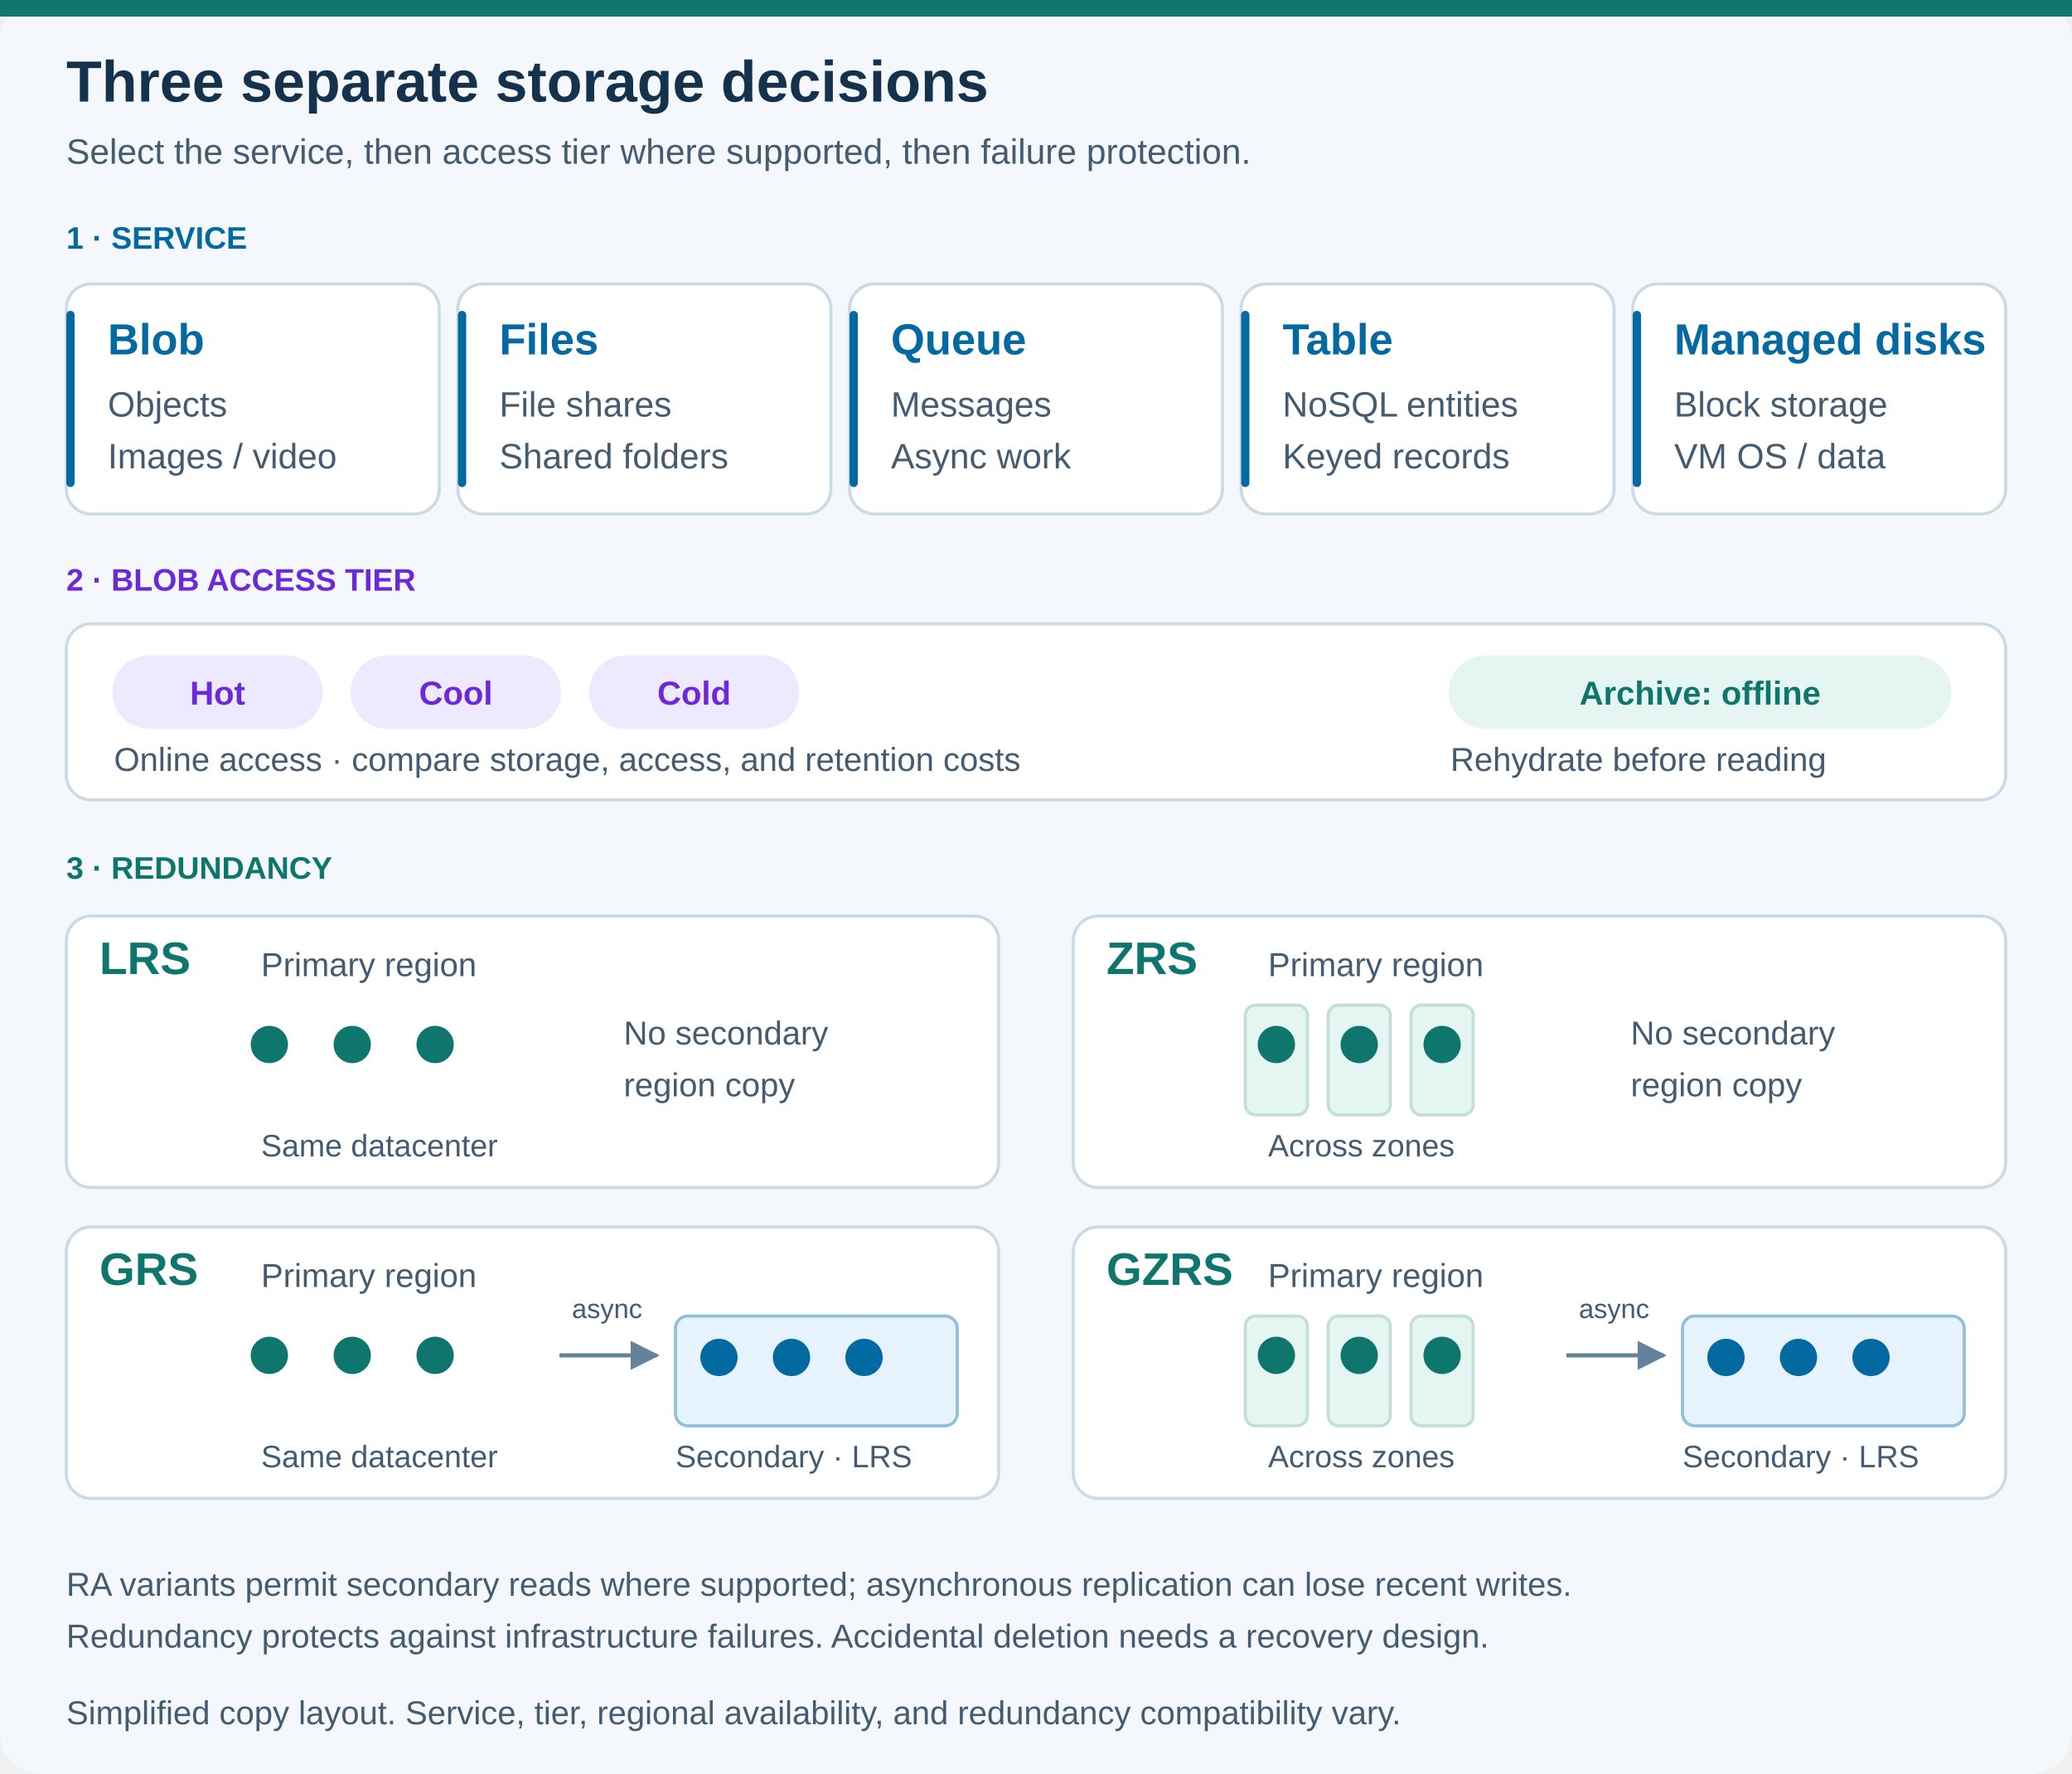
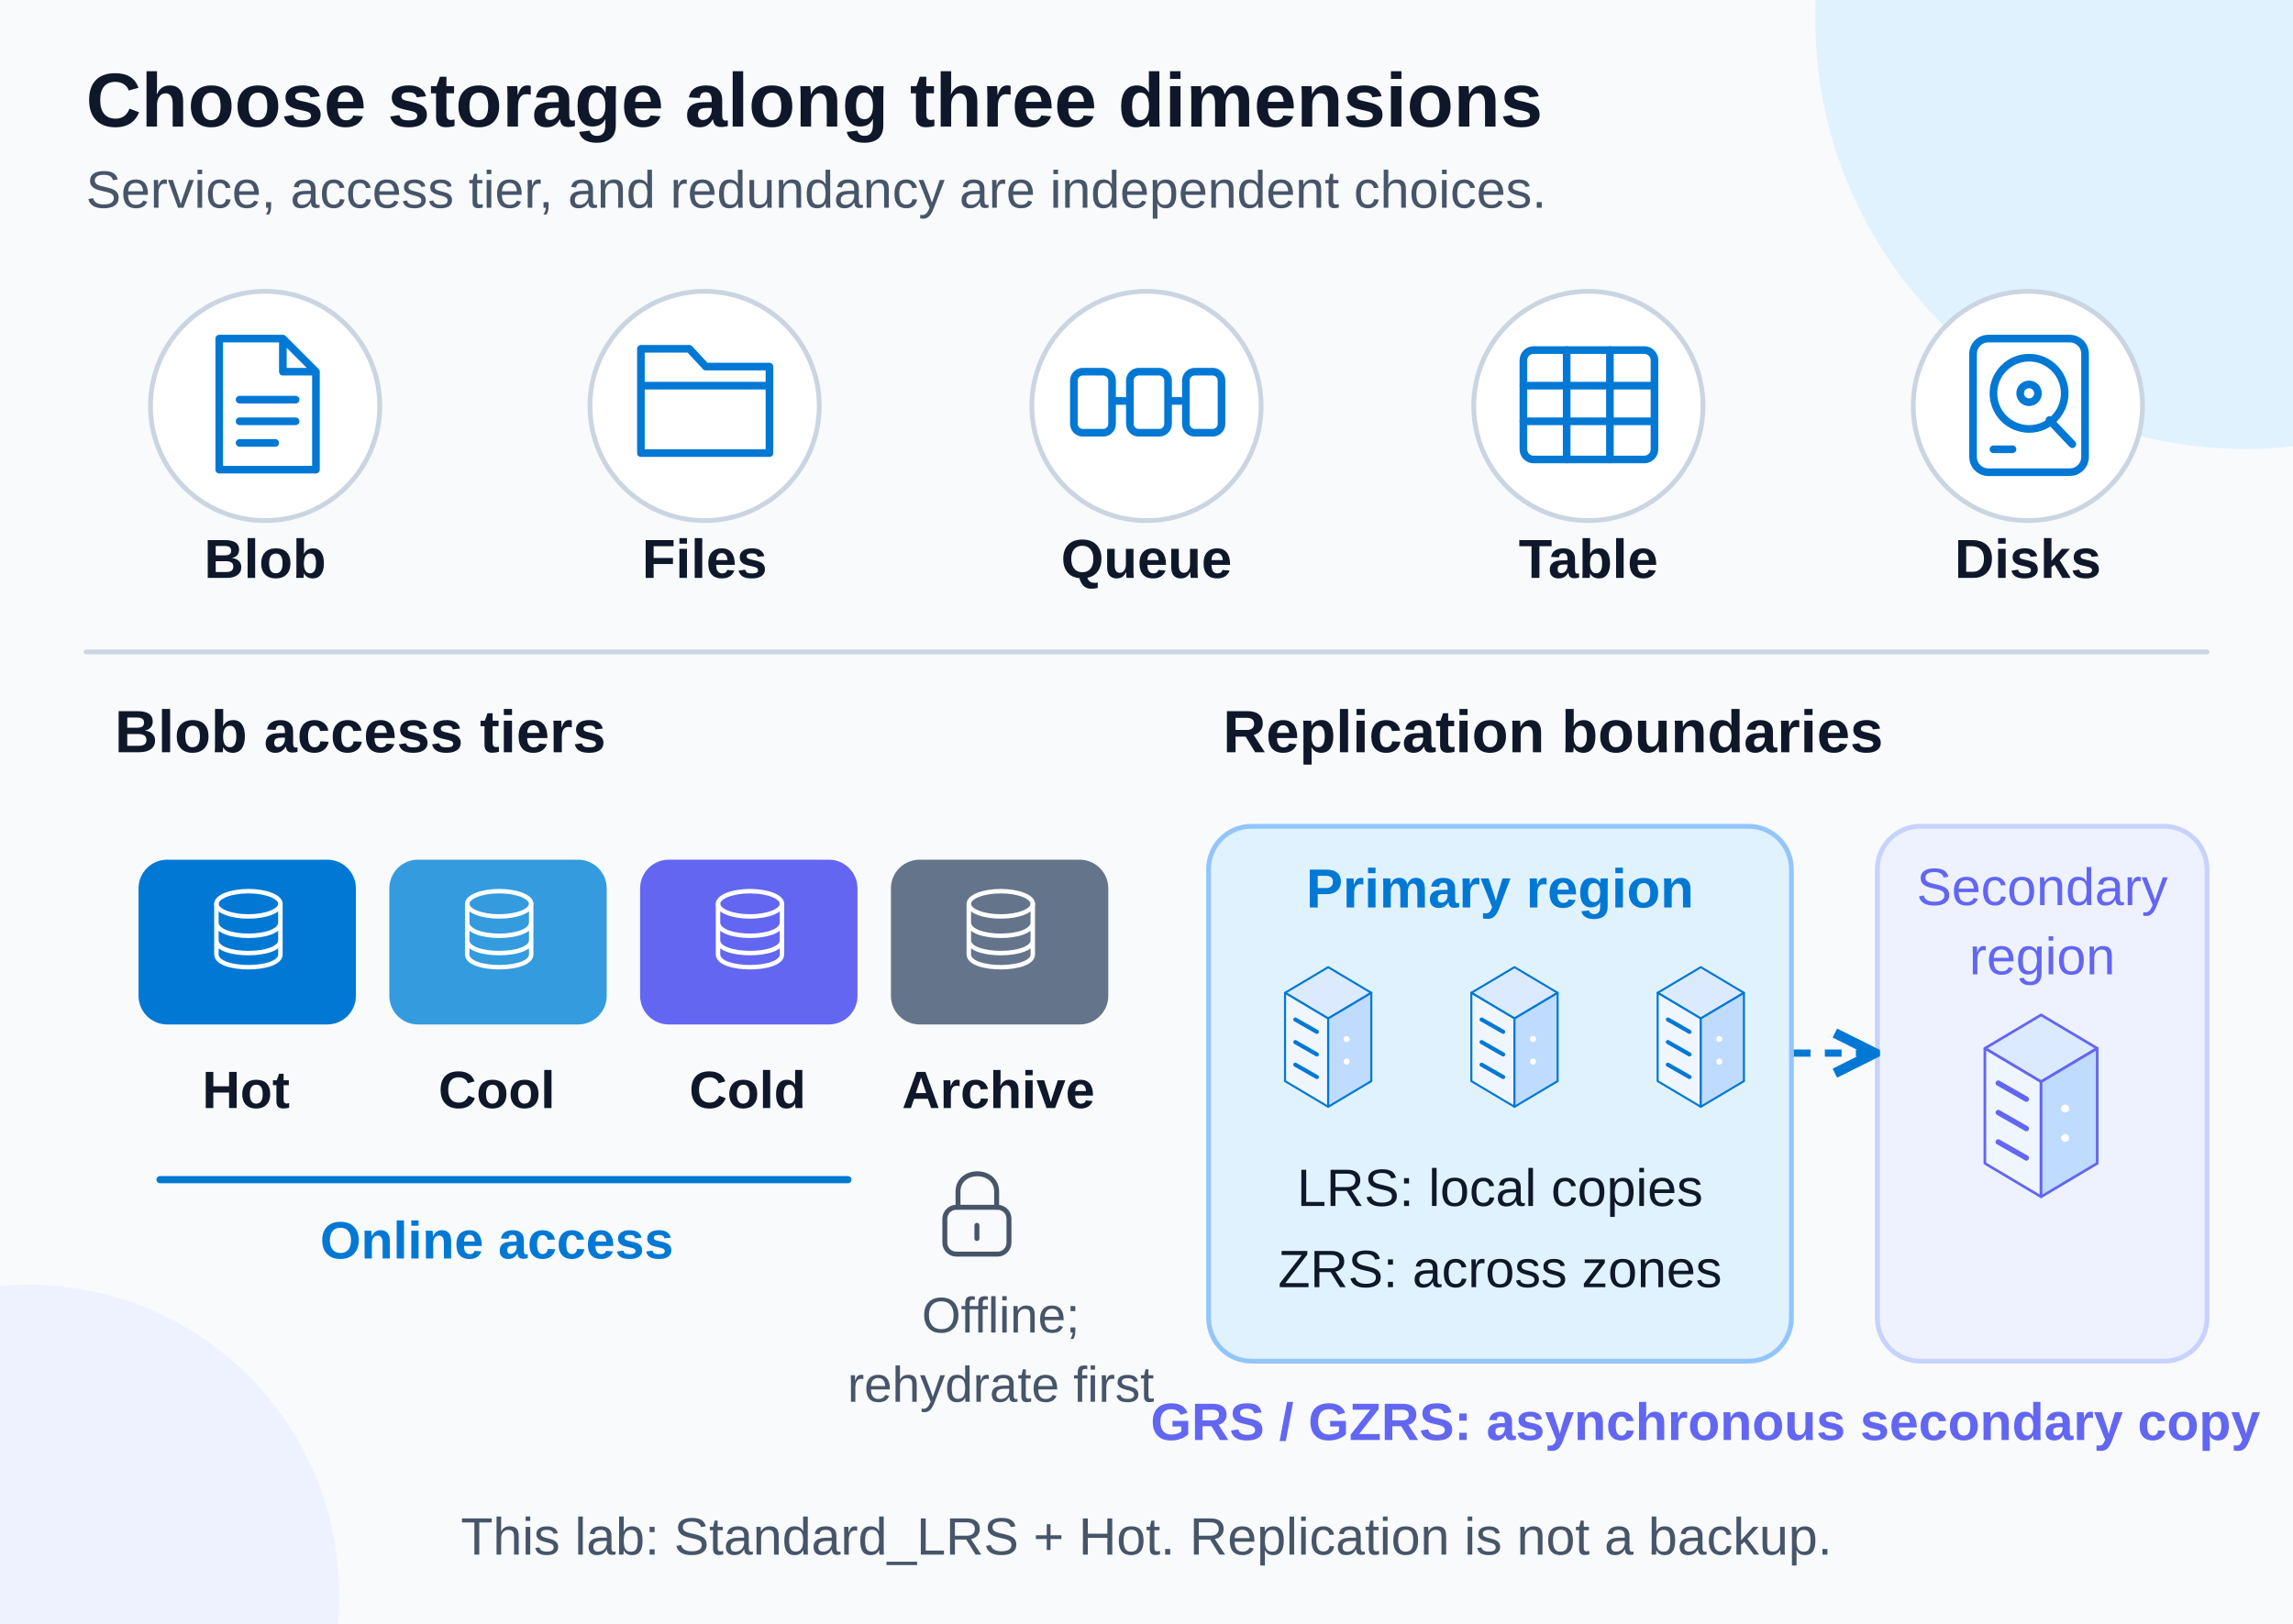
- <svg xmlns="http://www.w3.org/2000/svg" viewBox="0 0 1000 856" width="1000" height="856" role="img" aria-labelledby="title desc">
+ <svg xmlns="http://www.w3.org/2000/svg" viewBox="0 0 960 680" width="960" height="680" role="img" aria-labelledby="title desc">
  <defs>
-     <marker id="arrow" viewBox="0 0 10 10" refX="9" refY="5" markerWidth="7" markerHeight="7" orient="auto-start-reverse">
-       <path d="M 0 0 L 10 5 L 0 10 z" fill="#64839a" />
+     <linearGradient id="wash" x1="0" y1="0" x2="1" y2="1">
+       <stop stop-color="#EFF6FF" />
+       <stop offset="1" stop-color="#F5F3FF" />
+     </linearGradient>
+     <linearGradient id="blue" x1="0" y1="0" x2="1" y2="1">
+       <stop stop-color="#0078D4" />
+       <stop offset="1" stop-color="#6366F1" />
+     </linearGradient>
+     <marker id="arrow" viewBox="0 0 10 10" refX="9" refY="5" markerWidth="7" markerHeight="7" orient="auto">
+       <path d="M1 1L9 5L1 9" fill="none" stroke="#0078D4" stroke-width="2" />
    </marker>
  </defs>
-   <rect width="1000" height="856" rx="20" fill="#f4f8fc" />
-   <rect x="0" y="0" width="1000" height="8" fill="#0f766e" />
-   <text x="32" y="49" font-family="Segoe UI,Arial,sans-serif" font-size="28" fill="#15324d" font-weight="700" text-anchor="start">Three separate storage decisions</text>
-   <text x="32" y="79" font-family="Segoe UI,Arial,sans-serif" font-size="17" fill="#435c72" font-weight="400" text-anchor="start">Select the service, then access tier where supported, then failure protection.</text>
-   <text x="32" y="120" font-family="Segoe UI,Arial,sans-serif" font-size="15" fill="#0369a1" font-weight="700" text-anchor="start">1 · SERVICE</text>
-   <rect x="32" y="137" width="180" height="111" rx="12" fill="#ffffff" stroke="#cbdbe6" stroke-width="1.5" />
-   <rect x="32" y="150" width="4" height="85" rx="2" fill="#0369a1" />
-   <text x="52" y="171" font-family="Segoe UI,Arial,sans-serif" font-size="21" fill="#0369a1" font-weight="700" text-anchor="start">Blob</text>
-   <text x="52" y="201" font-family="Segoe UI,Arial,sans-serif" font-size="17" fill="#435c72" font-weight="400" text-anchor="start">Objects</text>
-   <text x="52" y="226" font-family="Segoe UI,Arial,sans-serif" font-size="17" fill="#435c72" font-weight="400" text-anchor="start">Images / video</text>
-   <rect x="221" y="137" width="180" height="111" rx="12" fill="#ffffff" stroke="#cbdbe6" stroke-width="1.5" />
-   <rect x="221" y="150" width="4" height="85" rx="2" fill="#0369a1" />
-   <text x="241" y="171" font-family="Segoe UI,Arial,sans-serif" font-size="21" fill="#0369a1" font-weight="700" text-anchor="start">Files</text>
-   <text x="241" y="201" font-family="Segoe UI,Arial,sans-serif" font-size="17" fill="#435c72" font-weight="400" text-anchor="start">File shares</text>
-   <text x="241" y="226" font-family="Segoe UI,Arial,sans-serif" font-size="17" fill="#435c72" font-weight="400" text-anchor="start">Shared folders</text>
-   <rect x="410" y="137" width="180" height="111" rx="12" fill="#ffffff" stroke="#cbdbe6" stroke-width="1.5" />
-   <rect x="410" y="150" width="4" height="85" rx="2" fill="#0369a1" />
-   <text x="430" y="171" font-family="Segoe UI,Arial,sans-serif" font-size="21" fill="#0369a1" font-weight="700" text-anchor="start">Queue</text>
-   <text x="430" y="201" font-family="Segoe UI,Arial,sans-serif" font-size="17" fill="#435c72" font-weight="400" text-anchor="start">Messages</text>
-   <text x="430" y="226" font-family="Segoe UI,Arial,sans-serif" font-size="17" fill="#435c72" font-weight="400" text-anchor="start">Async work</text>
-   <rect x="599" y="137" width="180" height="111" rx="12" fill="#ffffff" stroke="#cbdbe6" stroke-width="1.5" />
-   <rect x="599" y="150" width="4" height="85" rx="2" fill="#0369a1" />
-   <text x="619" y="171" font-family="Segoe UI,Arial,sans-serif" font-size="21" fill="#0369a1" font-weight="700" text-anchor="start">Table</text>
-   <text x="619" y="201" font-family="Segoe UI,Arial,sans-serif" font-size="17" fill="#435c72" font-weight="400" text-anchor="start">NoSQL entities</text>
-   <text x="619" y="226" font-family="Segoe UI,Arial,sans-serif" font-size="17" fill="#435c72" font-weight="400" text-anchor="start">Keyed records</text>
-   <rect x="788" y="137" width="180" height="111" rx="12" fill="#ffffff" stroke="#cbdbe6" stroke-width="1.5" />
-   <rect x="788" y="150" width="4" height="85" rx="2" fill="#0369a1" />
-   <text x="808" y="171" font-family="Segoe UI,Arial,sans-serif" font-size="21" fill="#0369a1" font-weight="700" text-anchor="start">Managed disks</text>
-   <text x="808" y="201" font-family="Segoe UI,Arial,sans-serif" font-size="17" fill="#435c72" font-weight="400" text-anchor="start">Block storage</text>
-   <text x="808" y="226" font-family="Segoe UI,Arial,sans-serif" font-size="17" fill="#435c72" font-weight="400" text-anchor="start">VM OS / data</text>
-   <text x="32" y="285" font-family="Segoe UI,Arial,sans-serif" font-size="15" fill="#6d28d9" font-weight="700" text-anchor="start">2 · BLOB ACCESS TIER</text>
-   <rect x="32" y="301" width="936" height="85" rx="12" fill="#ffffff" stroke="#cbdbe6" stroke-width="1.5" />
-   <rect x="55" y="317" width="100" height="34" rx="17" fill="#ede9fe" stroke="#ede9fe" stroke-width="1.5" />
-   <text x="105.0" y="340" font-family="Segoe UI,Arial,sans-serif" font-size="16" fill="#6d28d9" font-weight="700" text-anchor="middle">Hot</text>
-   <rect x="170" y="317" width="100" height="34" rx="17" fill="#ede9fe" stroke="#ede9fe" stroke-width="1.5" />
-   <text x="220.0" y="340" font-family="Segoe UI,Arial,sans-serif" font-size="16" fill="#6d28d9" font-weight="700" text-anchor="middle">Cool</text>
-   <rect x="285" y="317" width="100" height="34" rx="17" fill="#ede9fe" stroke="#ede9fe" stroke-width="1.5" />
-   <text x="335.0" y="340" font-family="Segoe UI,Arial,sans-serif" font-size="16" fill="#6d28d9" font-weight="700" text-anchor="middle">Cold</text>
-   <text x="55" y="372" font-family="Segoe UI,Arial,sans-serif" font-size="16" fill="#435c72" font-weight="400" text-anchor="start">Online access · compare storage, access, and retention costs</text>
-   <rect x="700" y="317" width="241" height="34" rx="17" fill="#e5f5f1" stroke="#e5f5f1" stroke-width="1.5" />
-   <text x="820.5" y="340" font-family="Segoe UI,Arial,sans-serif" font-size="16" fill="#0f766e" font-weight="700" text-anchor="middle">Archive: offline</text>
-   <text x="700" y="372" font-family="Segoe UI,Arial,sans-serif" font-size="16" fill="#435c72" font-weight="400" text-anchor="start">Rehydrate before reading</text>
-   <text x="32" y="424" font-family="Segoe UI,Arial,sans-serif" font-size="15" fill="#0f766e" font-weight="700" text-anchor="start">3 · REDUNDANCY</text>
-   <rect x="32" y="442" width="450" height="131" rx="12" fill="#ffffff" stroke="#cbdbe6" stroke-width="1.5" />
-   <text x="48" y="470" font-family="Segoe UI,Arial,sans-serif" font-size="22" fill="#0f766e" font-weight="700" text-anchor="start">LRS</text>
-   <text x="126" y="471" font-family="Segoe UI,Arial,sans-serif" font-size="16" fill="#435c72" font-weight="400" text-anchor="start">Primary region</text>
-   <circle cx="130" cy="504" r="9" fill="#0f766e" />
-   <circle cx="170" cy="504" r="9" fill="#0f766e" />
-   <circle cx="210" cy="504" r="9" fill="#0f766e" />
-   <text x="126" y="558" font-family="Segoe UI,Arial,sans-serif" font-size="15" fill="#435c72" font-weight="400" text-anchor="start">Same datacenter</text>
-   <text x="301" y="504" font-family="Segoe UI,Arial,sans-serif" font-size="16" fill="#435c72" font-weight="400" text-anchor="start">No secondary</text>
-   <text x="301" y="529" font-family="Segoe UI,Arial,sans-serif" font-size="16" fill="#435c72" font-weight="400" text-anchor="start">region copy</text>
-   <rect x="518" y="442" width="450" height="131" rx="12" fill="#ffffff" stroke="#cbdbe6" stroke-width="1.5" />
-   <text x="534" y="470" font-family="Segoe UI,Arial,sans-serif" font-size="22" fill="#0f766e" font-weight="700" text-anchor="start">ZRS</text>
-   <text x="612" y="471" font-family="Segoe UI,Arial,sans-serif" font-size="16" fill="#435c72" font-weight="400" text-anchor="start">Primary region</text>
-   <rect x="601" y="485" width="30" height="53" rx="5" fill="#e5f5f1" stroke="#c2dfd7" stroke-width="1.5" />
-   <circle cx="616" cy="504" r="9" fill="#0f766e" />
-   <rect x="641" y="485" width="30" height="53" rx="5" fill="#e5f5f1" stroke="#c2dfd7" stroke-width="1.5" />
-   <circle cx="656" cy="504" r="9" fill="#0f766e" />
-   <rect x="681" y="485" width="30" height="53" rx="5" fill="#e5f5f1" stroke="#c2dfd7" stroke-width="1.5" />
-   <circle cx="696" cy="504" r="9" fill="#0f766e" />
-   <text x="612" y="558" font-family="Segoe UI,Arial,sans-serif" font-size="15" fill="#435c72" font-weight="400" text-anchor="start">Across zones</text>
-   <text x="787" y="504" font-family="Segoe UI,Arial,sans-serif" font-size="16" fill="#435c72" font-weight="400" text-anchor="start">No secondary</text>
-   <text x="787" y="529" font-family="Segoe UI,Arial,sans-serif" font-size="16" fill="#435c72" font-weight="400" text-anchor="start">region copy</text>
-   <rect x="32" y="592" width="450" height="131" rx="12" fill="#ffffff" stroke="#cbdbe6" stroke-width="1.5" />
-   <text x="48" y="620" font-family="Segoe UI,Arial,sans-serif" font-size="22" fill="#0f766e" font-weight="700" text-anchor="start">GRS</text>
-   <text x="126" y="621" font-family="Segoe UI,Arial,sans-serif" font-size="16" fill="#435c72" font-weight="400" text-anchor="start">Primary region</text>
-   <circle cx="130" cy="654" r="9" fill="#0f766e" />
-   <circle cx="170" cy="654" r="9" fill="#0f766e" />
-   <circle cx="210" cy="654" r="9" fill="#0f766e" />
-   <text x="126" y="708" font-family="Segoe UI,Arial,sans-serif" font-size="15" fill="#435c72" font-weight="400" text-anchor="start">Same datacenter</text>
-   <line x1="270" y1="654" x2="317" y2="654" stroke="#64839a" stroke-width="2" marker-end="url(#arrow)" />
-   <text x="293" y="636" font-family="Segoe UI,Arial,sans-serif" font-size="13" fill="#435c72" font-weight="400" text-anchor="middle">async</text>
-   <rect x="326" y="635" width="136" height="53" rx="6" fill="#e6f3fc" stroke="#92bedb" stroke-width="1.5" />
-   <circle cx="347" cy="655" r="9" fill="#0369a1" />
-   <circle cx="382" cy="655" r="9" fill="#0369a1" />
-   <circle cx="417" cy="655" r="9" fill="#0369a1" />
-   <text x="326" y="708" font-family="Segoe UI,Arial,sans-serif" font-size="15" fill="#435c72" font-weight="400" text-anchor="start">Secondary · LRS</text>
-   <rect x="518" y="592" width="450" height="131" rx="12" fill="#ffffff" stroke="#cbdbe6" stroke-width="1.5" />
-   <text x="534" y="620" font-family="Segoe UI,Arial,sans-serif" font-size="22" fill="#0f766e" font-weight="700" text-anchor="start">GZRS</text>
-   <text x="612" y="621" font-family="Segoe UI,Arial,sans-serif" font-size="16" fill="#435c72" font-weight="400" text-anchor="start">Primary region</text>
-   <rect x="601" y="635" width="30" height="53" rx="5" fill="#e5f5f1" stroke="#c2dfd7" stroke-width="1.5" />
-   <circle cx="616" cy="654" r="9" fill="#0f766e" />
-   <rect x="641" y="635" width="30" height="53" rx="5" fill="#e5f5f1" stroke="#c2dfd7" stroke-width="1.5" />
-   <circle cx="656" cy="654" r="9" fill="#0f766e" />
-   <rect x="681" y="635" width="30" height="53" rx="5" fill="#e5f5f1" stroke="#c2dfd7" stroke-width="1.5" />
-   <circle cx="696" cy="654" r="9" fill="#0f766e" />
-   <text x="612" y="708" font-family="Segoe UI,Arial,sans-serif" font-size="15" fill="#435c72" font-weight="400" text-anchor="start">Across zones</text>
-   <line x1="756" y1="654" x2="803" y2="654" stroke="#64839a" stroke-width="2" marker-end="url(#arrow)" />
-   <text x="779" y="636" font-family="Segoe UI,Arial,sans-serif" font-size="13" fill="#435c72" font-weight="400" text-anchor="middle">async</text>
-   <rect x="812" y="635" width="136" height="53" rx="6" fill="#e6f3fc" stroke="#92bedb" stroke-width="1.5" />
-   <circle cx="833" cy="655" r="9" fill="#0369a1" />
-   <circle cx="868" cy="655" r="9" fill="#0369a1" />
-   <circle cx="903" cy="655" r="9" fill="#0369a1" />
-   <text x="812" y="708" font-family="Segoe UI,Arial,sans-serif" font-size="15" fill="#435c72" font-weight="400" text-anchor="start">Secondary · LRS</text>
-   <text x="32" y="770" font-family="Segoe UI,Arial,sans-serif" font-size="16" fill="#435c72" font-weight="400" text-anchor="start">RA variants permit secondary reads where supported; asynchronous replication can lose recent writes.</text>
-   <text x="32" y="795" font-family="Segoe UI,Arial,sans-serif" font-size="16" fill="#435c72" font-weight="400" text-anchor="start">Redundancy protects against infrastructure failures. Accidental deletion needs a recovery design.</text>
-   <text x="32" y="832" font-family="Segoe UI,Arial,sans-serif" font-size="16" fill="#435c72" font-weight="400" text-anchor="start">Simplified copy layout. Service, tier, regional availability, and redundancy compatibility vary.</text>
+   <g font-family="Segoe UI,Arial,sans-serif">
+     <rect x="0" y="0" width="960" height="680" rx="0" fill="#F8FAFC" stroke="none" stroke-width="2" />
+     <circle cx="940" cy="8" r="180" fill="#E0F2FE" stroke="none" stroke-width="2" />
+     <circle cx="12" cy="668" r="130" fill="#EEF2FF" stroke="none" stroke-width="2" />
+     <text x="36" y="53" font-size="32" fill="#0F172A" font-weight="700" text-anchor="start">Choose storage along three dimensions</text>
+     <text x="36" y="87" font-size="22" fill="#475569" font-weight="500" text-anchor="start">Service, access tier, and redundancy are independent choices.</text>
+     <circle cx="111" cy="170" r="48" fill="#FFFFFF" stroke="#CBD5E1" stroke-width="2" />
+     <g transform="translate(79 137) scale(0.5327869)" fill="none" stroke="#0078D4" stroke-width="6" stroke-linecap="round" stroke-linejoin="round">
+       <path d="M24 9H74L100 35V112H24ZM74 9V35H100M40 57H84M40 74H84M40 91H68" />
+     </g>
+     <text x="111" y="242" font-size="23" fill="#0F172A" font-weight="700" text-anchor="middle">Blob</text>
+     <circle cx="295" cy="170" r="48" fill="#FFFFFF" stroke="#CBD5E1" stroke-width="2" />
+     <g transform="translate(263 137) scale(0.5327869)" fill="none" stroke="#0078D4" stroke-width="6" stroke-linecap="round" stroke-linejoin="round">
+       <path d="M10 30V17H48L61 31H111V99H10ZM10 46H111" />
+     </g>
+     <text x="295" y="242" font-size="23" fill="#0F172A" font-weight="700" text-anchor="middle">Files</text>
+     <circle cx="480" cy="170" r="48" fill="#FFFFFF" stroke="#CBD5E1" stroke-width="2" />
+     <g transform="translate(448 137) scale(0.5327869)" fill="none" stroke="#0078D4" stroke-width="6" stroke-linecap="round" stroke-linejoin="round">
+       <rect x="3" y="35" width="30" height="48" rx="7" />
+       <rect x="47" y="35" width="30" height="48" rx="7" />
+       <rect x="91" y="35" width="28" height="48" rx="7" />
+       <path d="M35 58H44M78 58H87" />
+     </g>
+     <text x="480" y="242" font-size="23" fill="#0F172A" font-weight="700" text-anchor="middle">Queue</text>
+     <circle cx="665" cy="170" r="48" fill="#FFFFFF" stroke="#CBD5E1" stroke-width="2" />
+     <g transform="translate(633 137) scale(0.5327869)" fill="none" stroke="#0078D4" stroke-width="6" stroke-linecap="round" stroke-linejoin="round">
+       <rect x="9" y="18" width="103" height="86" rx="8" />
+       <path d="M9 46H112M9 74H112M43 18V104M77 18V104" />
+     </g>
+     <text x="665" y="242" font-size="23" fill="#0F172A" font-weight="700" text-anchor="middle">Table</text>
+     <circle cx="849" cy="170" r="48" fill="#FFFFFF" stroke="#CBD5E1" stroke-width="2" />
+     <g transform="translate(817 137) scale(0.5327869)" fill="none" stroke="#0078D4" stroke-width="6" stroke-linecap="round" stroke-linejoin="round">
+       <rect x="17" y="9" width="88" height="105" rx="12" />
+       <circle cx="61" cy="52" r="28" />
+       <circle cx="61" cy="52" r="7" />
+       <path d="M77 73L95 92M33 96H48" />
+     </g>
+     <text x="849" y="242" font-size="23" fill="#0F172A" font-weight="700" text-anchor="middle">Disks</text>
+     <path d="M36 273H924" fill="none" stroke="#CBD5E1" stroke-width="2" stroke-linecap="round" stroke-linejoin="round" />
+     <text x="48" y="315" font-size="25" fill="#0F172A" font-weight="700" text-anchor="start">Blob access tiers</text>
+     <text x="512" y="315" font-size="25" fill="#0F172A" font-weight="700" text-anchor="start">Replication boundaries</text>
+     <rect x="58" y="360" width="91" height="69" rx="12" fill="#0078D4" stroke="none" stroke-width="2" />
+     <g transform="translate(85 371) scale(0.3114754)" fill="none" stroke="#FFFFFF" stroke-width="6" stroke-linecap="round" stroke-linejoin="round">
+       <ellipse cx="61" cy="24" rx="43" ry="17" />
+       <path d="M18 24V92C18 115 104 115 104 92V24M18 49C18 73 104 73 104 49M18 73C18 96 104 96 104 73" />
+     </g>
+     <text x="103" y="464" font-size="22" fill="#0F172A" font-weight="700" text-anchor="middle">Hot</text>
+     <rect x="163" y="360" width="91" height="69" rx="12" fill="#339BDE" stroke="none" stroke-width="2" />
+     <g transform="translate(190 371) scale(0.3114754)" fill="none" stroke="#FFFFFF" stroke-width="6" stroke-linecap="round" stroke-linejoin="round">
+       <ellipse cx="61" cy="24" rx="43" ry="17" />
+       <path d="M18 24V92C18 115 104 115 104 92V24M18 49C18 73 104 73 104 49M18 73C18 96 104 96 104 73" />
+     </g>
+     <text x="208" y="464" font-size="22" fill="#0F172A" font-weight="700" text-anchor="middle">Cool</text>
+     <rect x="268" y="360" width="91" height="69" rx="12" fill="#6366F1" stroke="none" stroke-width="2" />
+     <g transform="translate(295 371) scale(0.3114754)" fill="none" stroke="#FFFFFF" stroke-width="6" stroke-linecap="round" stroke-linejoin="round">
+       <ellipse cx="61" cy="24" rx="43" ry="17" />
+       <path d="M18 24V92C18 115 104 115 104 92V24M18 49C18 73 104 73 104 49M18 73C18 96 104 96 104 73" />
+     </g>
+     <text x="313" y="464" font-size="22" fill="#0F172A" font-weight="700" text-anchor="middle">Cold</text>
+     <rect x="373" y="360" width="91" height="69" rx="12" fill="#64748B" stroke="none" stroke-width="2" />
+     <g transform="translate(400 371) scale(0.3114754)" fill="none" stroke="#FFFFFF" stroke-width="6" stroke-linecap="round" stroke-linejoin="round">
+       <ellipse cx="61" cy="24" rx="43" ry="17" />
+       <path d="M18 24V92C18 115 104 115 104 92V24M18 49C18 73 104 73 104 49M18 73C18 96 104 96 104 73" />
+     </g>
+     <text x="418" y="464" font-size="22" fill="#0F172A" font-weight="700" text-anchor="middle">Archive</text>
+     <path d="M67 494H355" fill="none" stroke="#0078D4" stroke-width="3" stroke-linecap="round" stroke-linejoin="round" />
+     <text x="208" y="527" font-size="22" fill="#0078D4" font-weight="700" text-anchor="middle">Online access</text>
+     <g transform="translate(388 488) scale(0.3442623)" fill="none" stroke="#475569" stroke-width="6" stroke-linecap="round" stroke-linejoin="round">
+       <rect x="22" y="51" width="78" height="57" rx="14" />
+       <path d="M38 51V32C38 3 85 3 85 32V51M61 73V89" />
+     </g>
+     <text x="419" y="558" font-size="21" fill="#475569" font-weight="500" text-anchor="middle">Offline;</text>
+     <text x="419" y="587" font-size="21" fill="#475569" font-weight="500" text-anchor="middle">rehydrate first</text>
+     <rect x="506" y="346" width="244" height="224" rx="18" fill="#E0F2FE" stroke="#93C5FD" stroke-width="2" />
+     <text x="628" y="380" font-size="23" fill="#0078D4" font-weight="700" text-anchor="middle">Primary region</text>
+     <g transform="translate(538 405) scale(0.43)">
+       <path d="M0 25L42 0L84 25L42 50Z" fill="#DBEAFE" stroke="#0078D4" stroke-width="2" stroke-linecap="round" stroke-linejoin="round" />
+       <path d="M0 25L42 50V136L0 111Z" fill="#EFF6FF" stroke="#0078D4" stroke-width="2" stroke-linecap="round" stroke-linejoin="round" />
+       <path d="M42 50L84 25V111L42 136Z" fill="#BFDBFE" stroke="#0078D4" stroke-width="2" stroke-linecap="round" stroke-linejoin="round" />
+       <path d="M10 51L31 63M10 73L31 85M10 95L31 107" fill="none" stroke="#0078D4" stroke-width="4" stroke-linecap="round" stroke-linejoin="round" />
+       <circle cx="60" cy="70" r="3" fill="#FFFFFF" stroke="none" stroke-width="2" />
+       <circle cx="60" cy="92" r="3" fill="#FFFFFF" stroke="none" stroke-width="2" />
+     </g>
+     <g transform="translate(616 405) scale(0.43)">
+       <path d="M0 25L42 0L84 25L42 50Z" fill="#DBEAFE" stroke="#0078D4" stroke-width="2" stroke-linecap="round" stroke-linejoin="round" />
+       <path d="M0 25L42 50V136L0 111Z" fill="#EFF6FF" stroke="#0078D4" stroke-width="2" stroke-linecap="round" stroke-linejoin="round" />
+       <path d="M42 50L84 25V111L42 136Z" fill="#BFDBFE" stroke="#0078D4" stroke-width="2" stroke-linecap="round" stroke-linejoin="round" />
+       <path d="M10 51L31 63M10 73L31 85M10 95L31 107" fill="none" stroke="#0078D4" stroke-width="4" stroke-linecap="round" stroke-linejoin="round" />
+       <circle cx="60" cy="70" r="3" fill="#FFFFFF" stroke="none" stroke-width="2" />
+       <circle cx="60" cy="92" r="3" fill="#FFFFFF" stroke="none" stroke-width="2" />
+     </g>
+     <g transform="translate(694 405) scale(0.43)">
+       <path d="M0 25L42 0L84 25L42 50Z" fill="#DBEAFE" stroke="#0078D4" stroke-width="2" stroke-linecap="round" stroke-linejoin="round" />
+       <path d="M0 25L42 50V136L0 111Z" fill="#EFF6FF" stroke="#0078D4" stroke-width="2" stroke-linecap="round" stroke-linejoin="round" />
+       <path d="M42 50L84 25V111L42 136Z" fill="#BFDBFE" stroke="#0078D4" stroke-width="2" stroke-linecap="round" stroke-linejoin="round" />
+       <path d="M10 51L31 63M10 73L31 85M10 95L31 107" fill="none" stroke="#0078D4" stroke-width="4" stroke-linecap="round" stroke-linejoin="round" />
+       <circle cx="60" cy="70" r="3" fill="#FFFFFF" stroke="none" stroke-width="2" />
+       <circle cx="60" cy="92" r="3" fill="#FFFFFF" stroke="none" stroke-width="2" />
+     </g>
+     <text x="628" y="505" font-size="22" fill="#0F172A" font-weight="500" text-anchor="middle">LRS: local copies</text>
+     <text x="628" y="539" font-size="22" fill="#0F172A" font-weight="500" text-anchor="middle">ZRS: across zones</text>
+     <rect x="786" y="346" width="138" height="224" rx="18" fill="#EEF2FF" stroke="#C7D2FE" stroke-width="2" />
+     <text x="855" y="379" font-size="22" fill="#6366F1" font-weight="500" text-anchor="middle">Secondary</text>
+     <text x="855" y="408" font-size="22" fill="#6366F1" font-weight="500" text-anchor="middle">region</text>
+     <g transform="translate(831 425) scale(0.56)">
+       <path d="M0 25L42 0L84 25L42 50Z" fill="#DBEAFE" stroke="#6366F1" stroke-width="2" stroke-linecap="round" stroke-linejoin="round" />
+       <path d="M0 25L42 50V136L0 111Z" fill="#EFF6FF" stroke="#6366F1" stroke-width="2" stroke-linecap="round" stroke-linejoin="round" />
+       <path d="M42 50L84 25V111L42 136Z" fill="#BFDBFE" stroke="#6366F1" stroke-width="2" stroke-linecap="round" stroke-linejoin="round" />
+       <path d="M10 51L31 63M10 73L31 85M10 95L31 107" fill="none" stroke="#6366F1" stroke-width="4" stroke-linecap="round" stroke-linejoin="round" />
+       <circle cx="60" cy="70" r="3" fill="#FFFFFF" stroke="none" stroke-width="2" />
+       <circle cx="60" cy="92" r="3" fill="#FFFFFF" stroke="none" stroke-width="2" />
+     </g>
+     <path d="M751,441 L785,441" stroke="#0078D4" fill="none" stroke-width="3" marker-end="url(#arrow)" stroke-dasharray="7 6" />
+     <text x="714" y="603" font-size="22" fill="#6366F1" font-weight="700" text-anchor="middle">GRS / GZRS: asynchronous secondary copy</text>
+     <text x="480" y="651" font-size="22" fill="#475569" font-weight="500" text-anchor="middle">This lab: Standard_LRS + Hot. Replication is not a backup.</text>
+   </g>
</svg>
